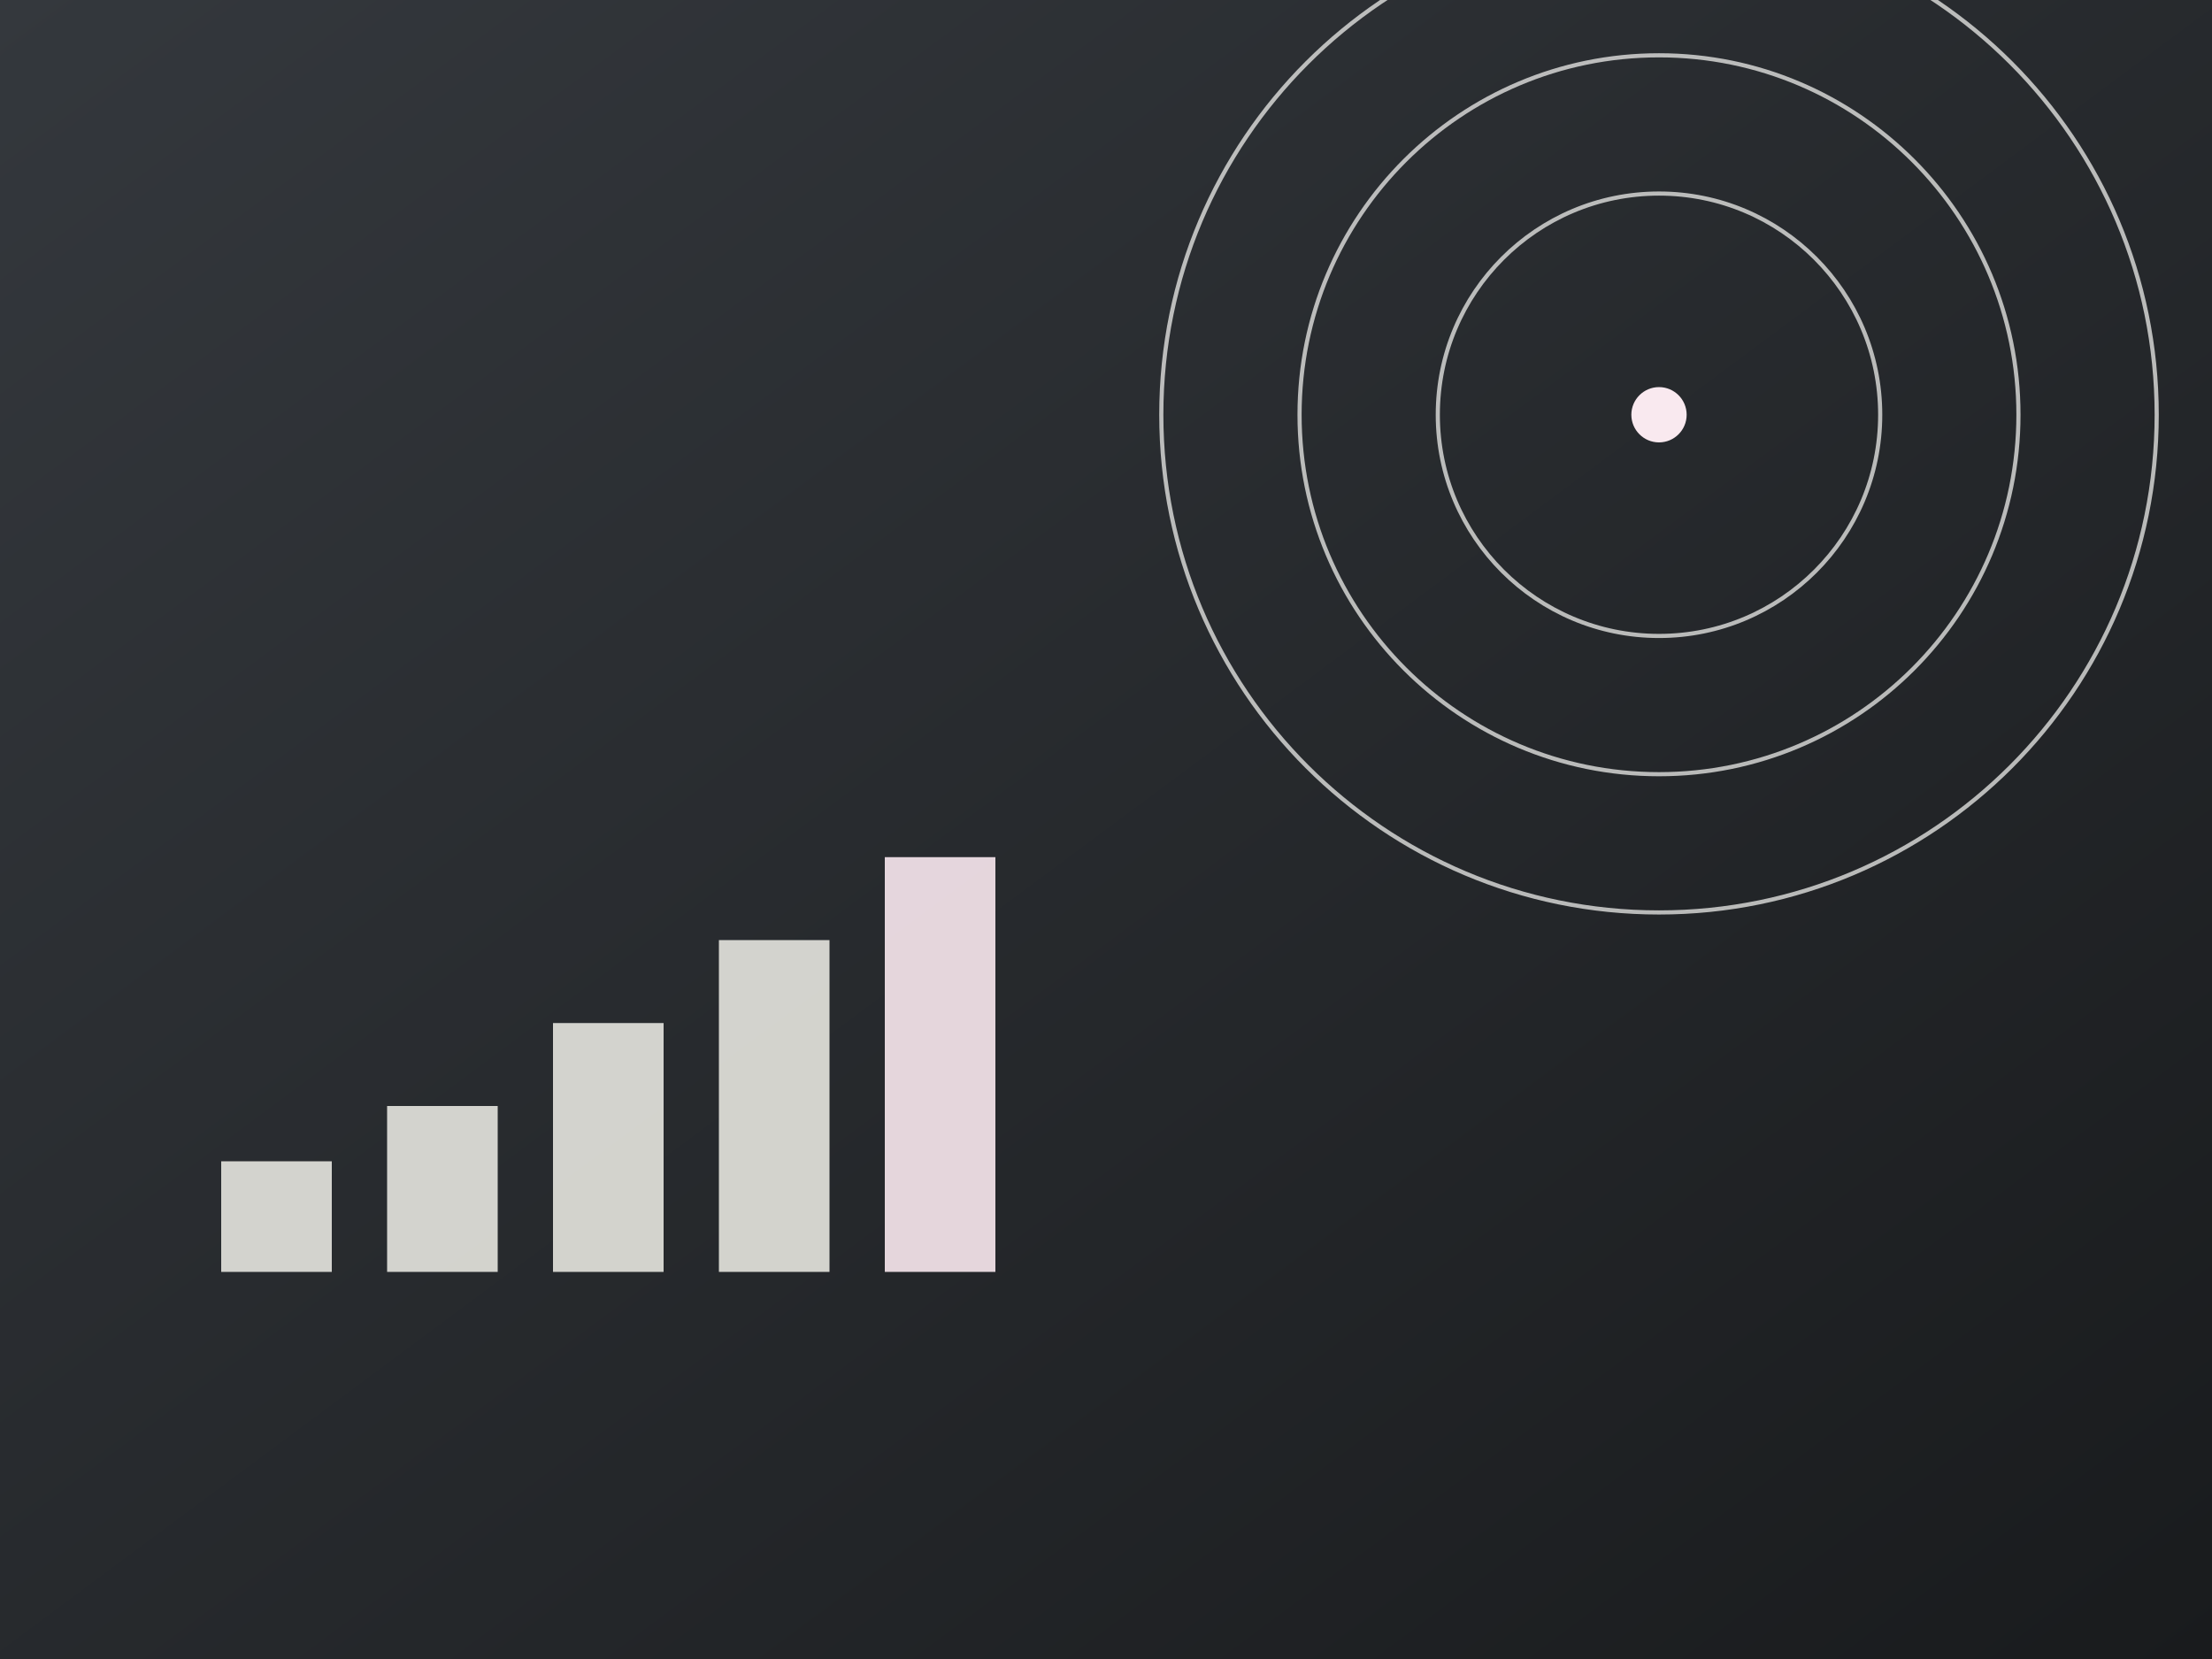
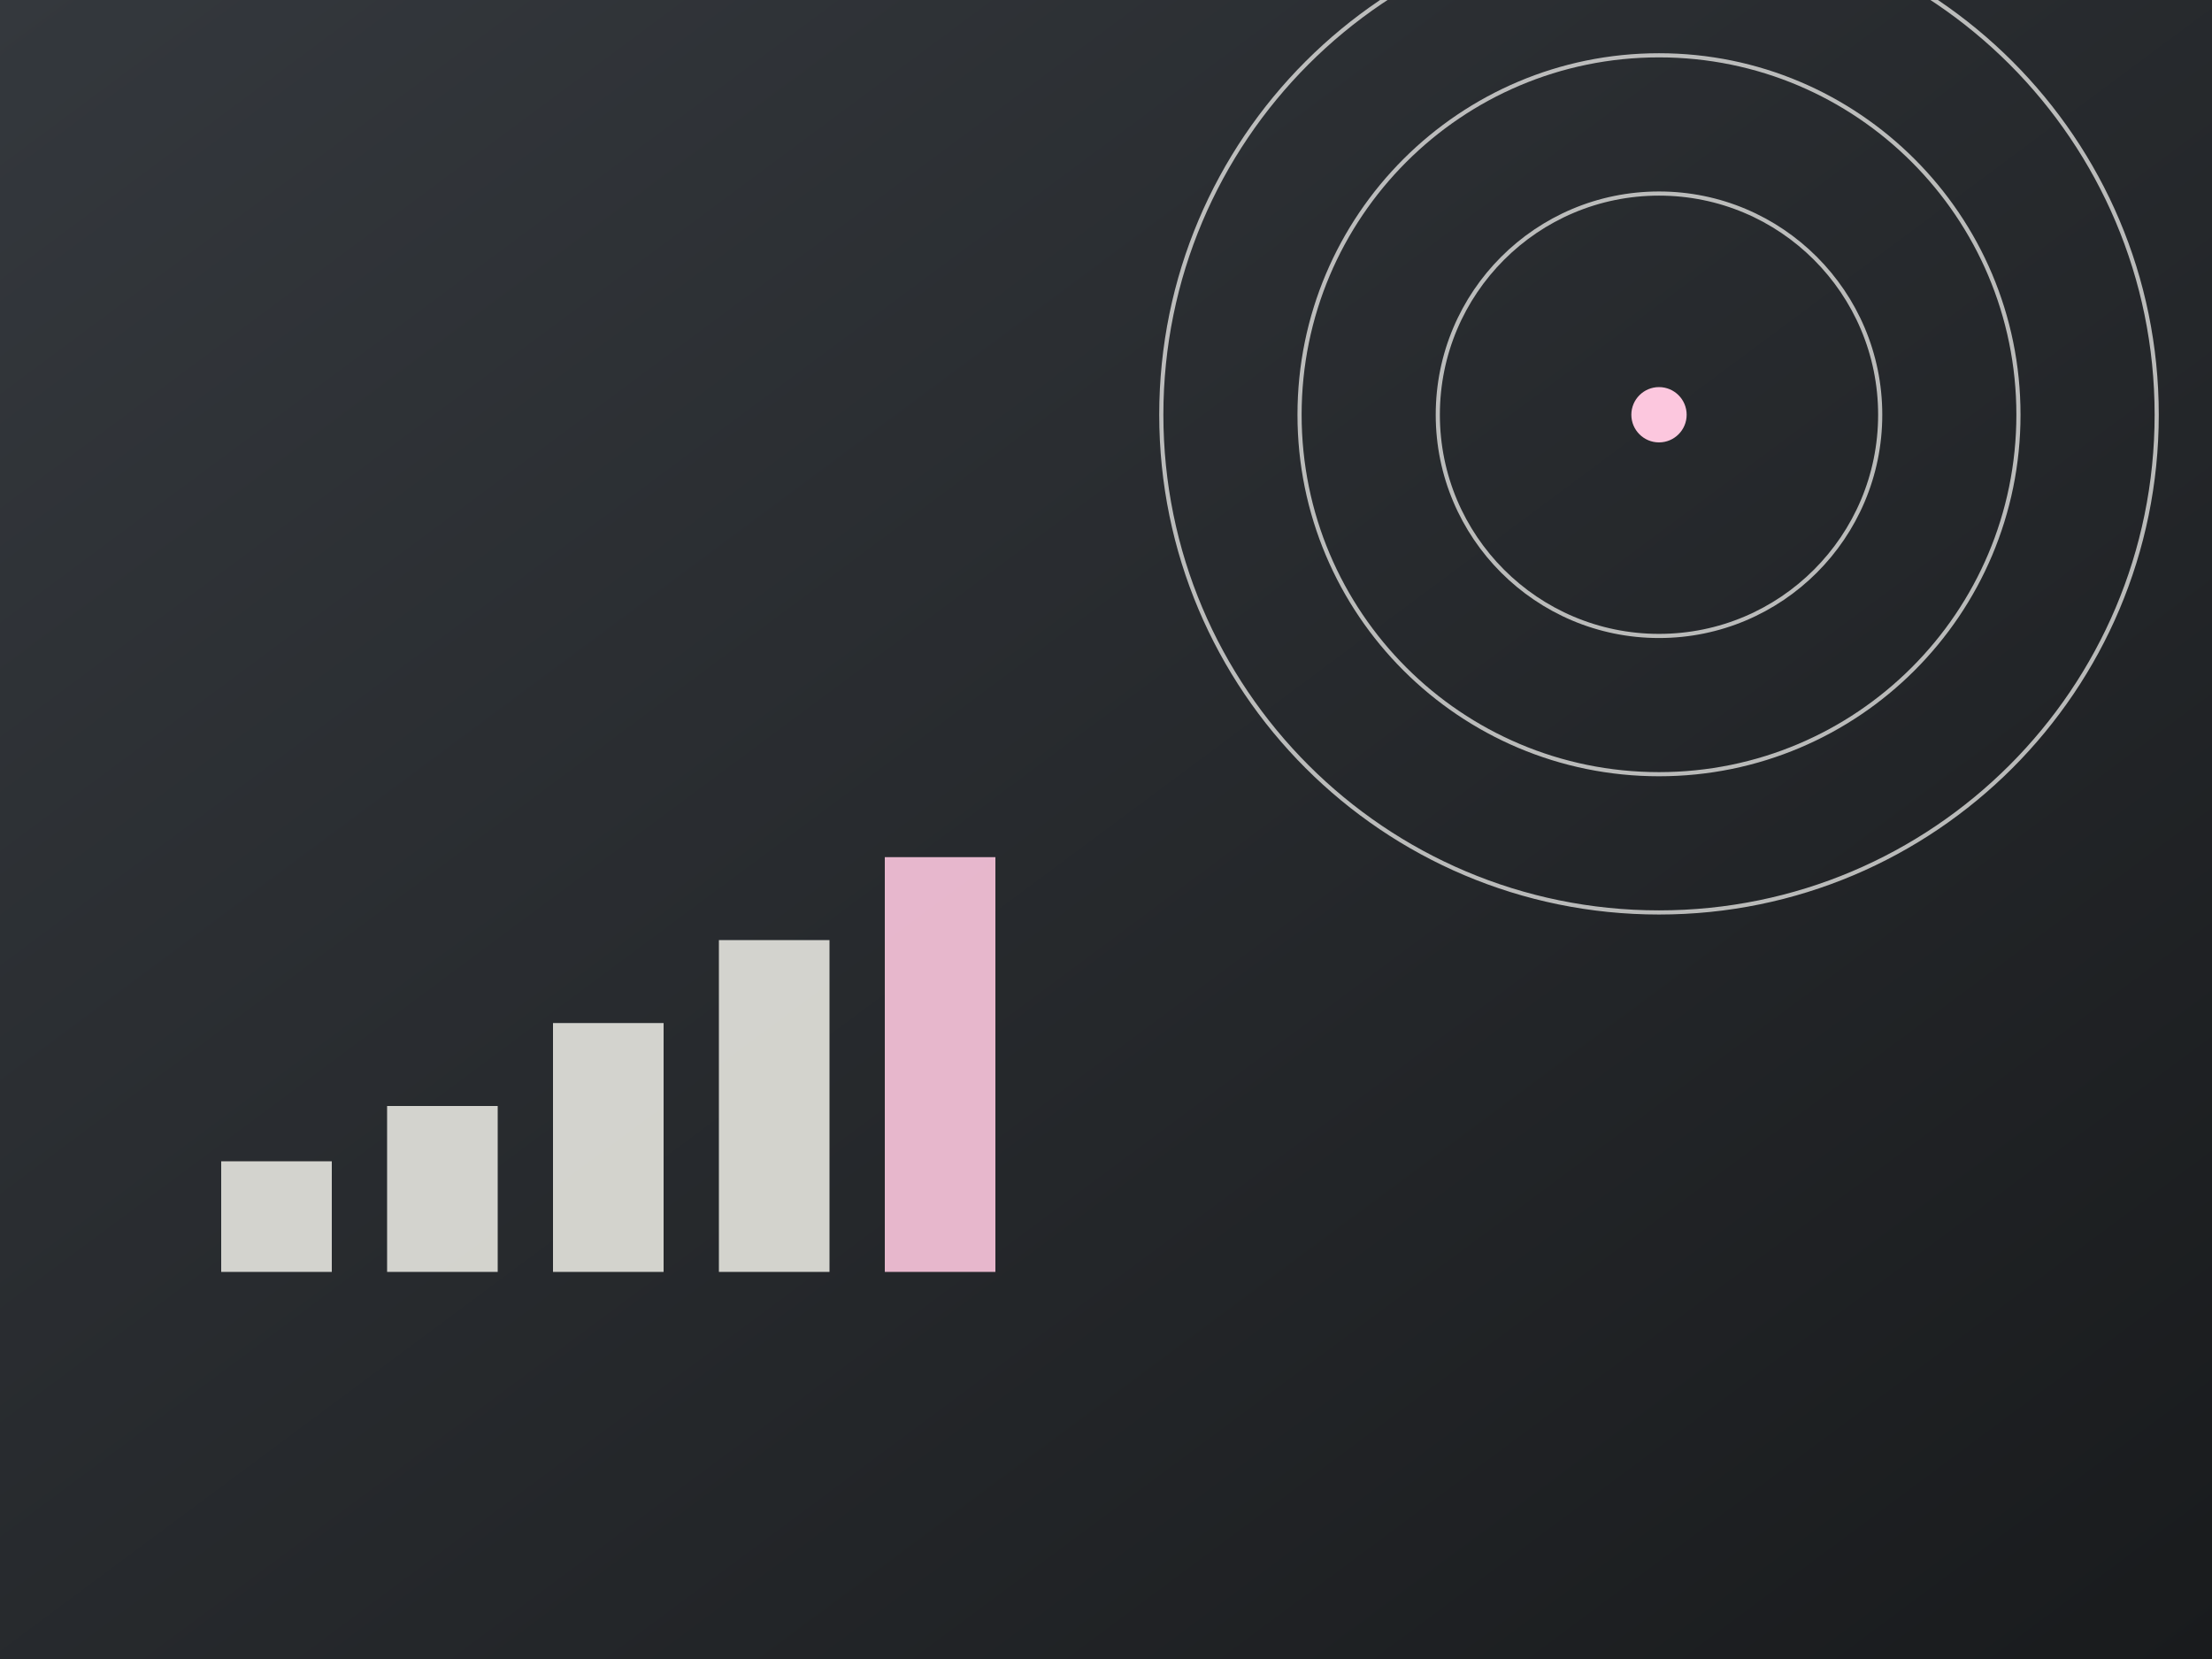
<svg xmlns="http://www.w3.org/2000/svg" viewBox="0 0 800 600" preserveAspectRatio="xMidYMid slice">
  <defs>
    <linearGradient id="lg1" x1="0" y1="0" x2="1" y2="1">
      <stop offset="0%" stop-color="#34383D" />
      <stop offset="100%" stop-color="#191B1D" />
    </linearGradient>
  </defs>
  <rect width="800" height="600" fill="url(#lg1)" />
  <g opacity="0.7" fill="none" stroke="#FAFAF7" stroke-width="1.5">
    <circle cx="600" cy="150" r="80" />
    <circle cx="600" cy="150" r="130" />
    <circle cx="600" cy="150" r="180" />
  </g>
  <g opacity="0.9" fill="#E5E5DF">
    <rect x="80" y="420" width="40" height="40" />
    <rect x="140" y="400" width="40" height="60" />
    <rect x="200" y="370" width="40" height="90" />
    <rect x="260" y="340" width="40" height="120" />
-     <rect x="320" y="310" width="40" height="150" fill="#F9E9EF" />
+     <rect x="320" y="310" width="40" height="150" fill="#FCC7DE" />
  </g>
-   <circle cx="600" cy="150" r="10" fill="#F9E9EF" />
+   <circle cx="600" cy="150" r="10" fill="#FCC7DE" />
</svg>
